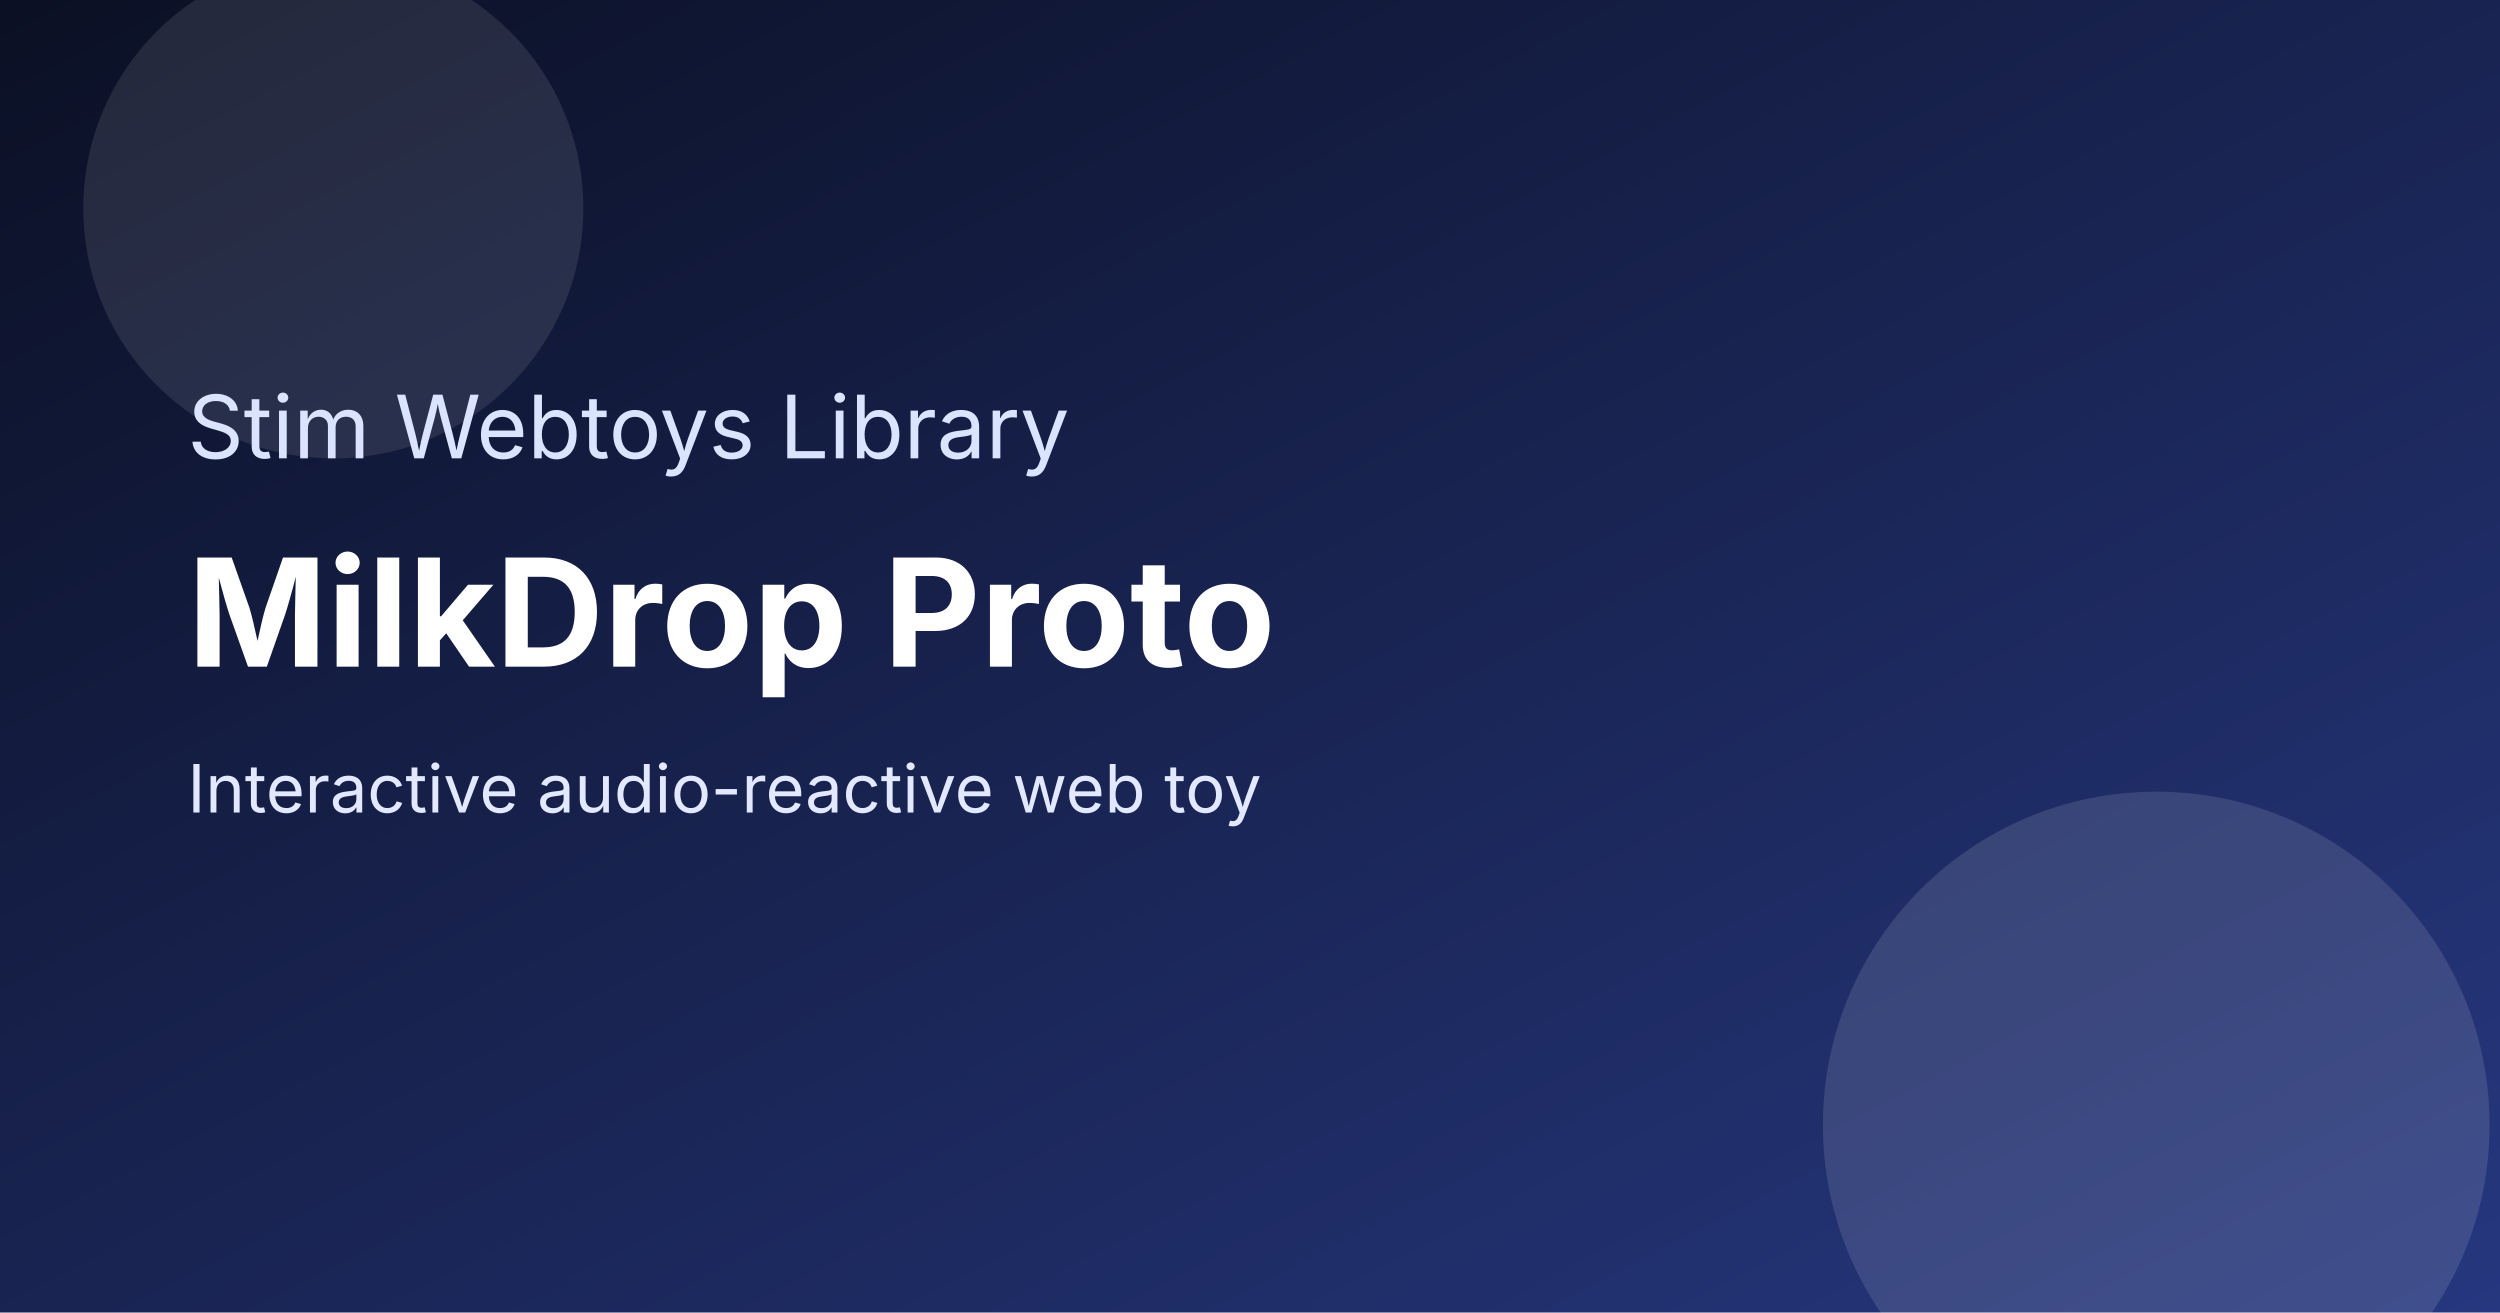
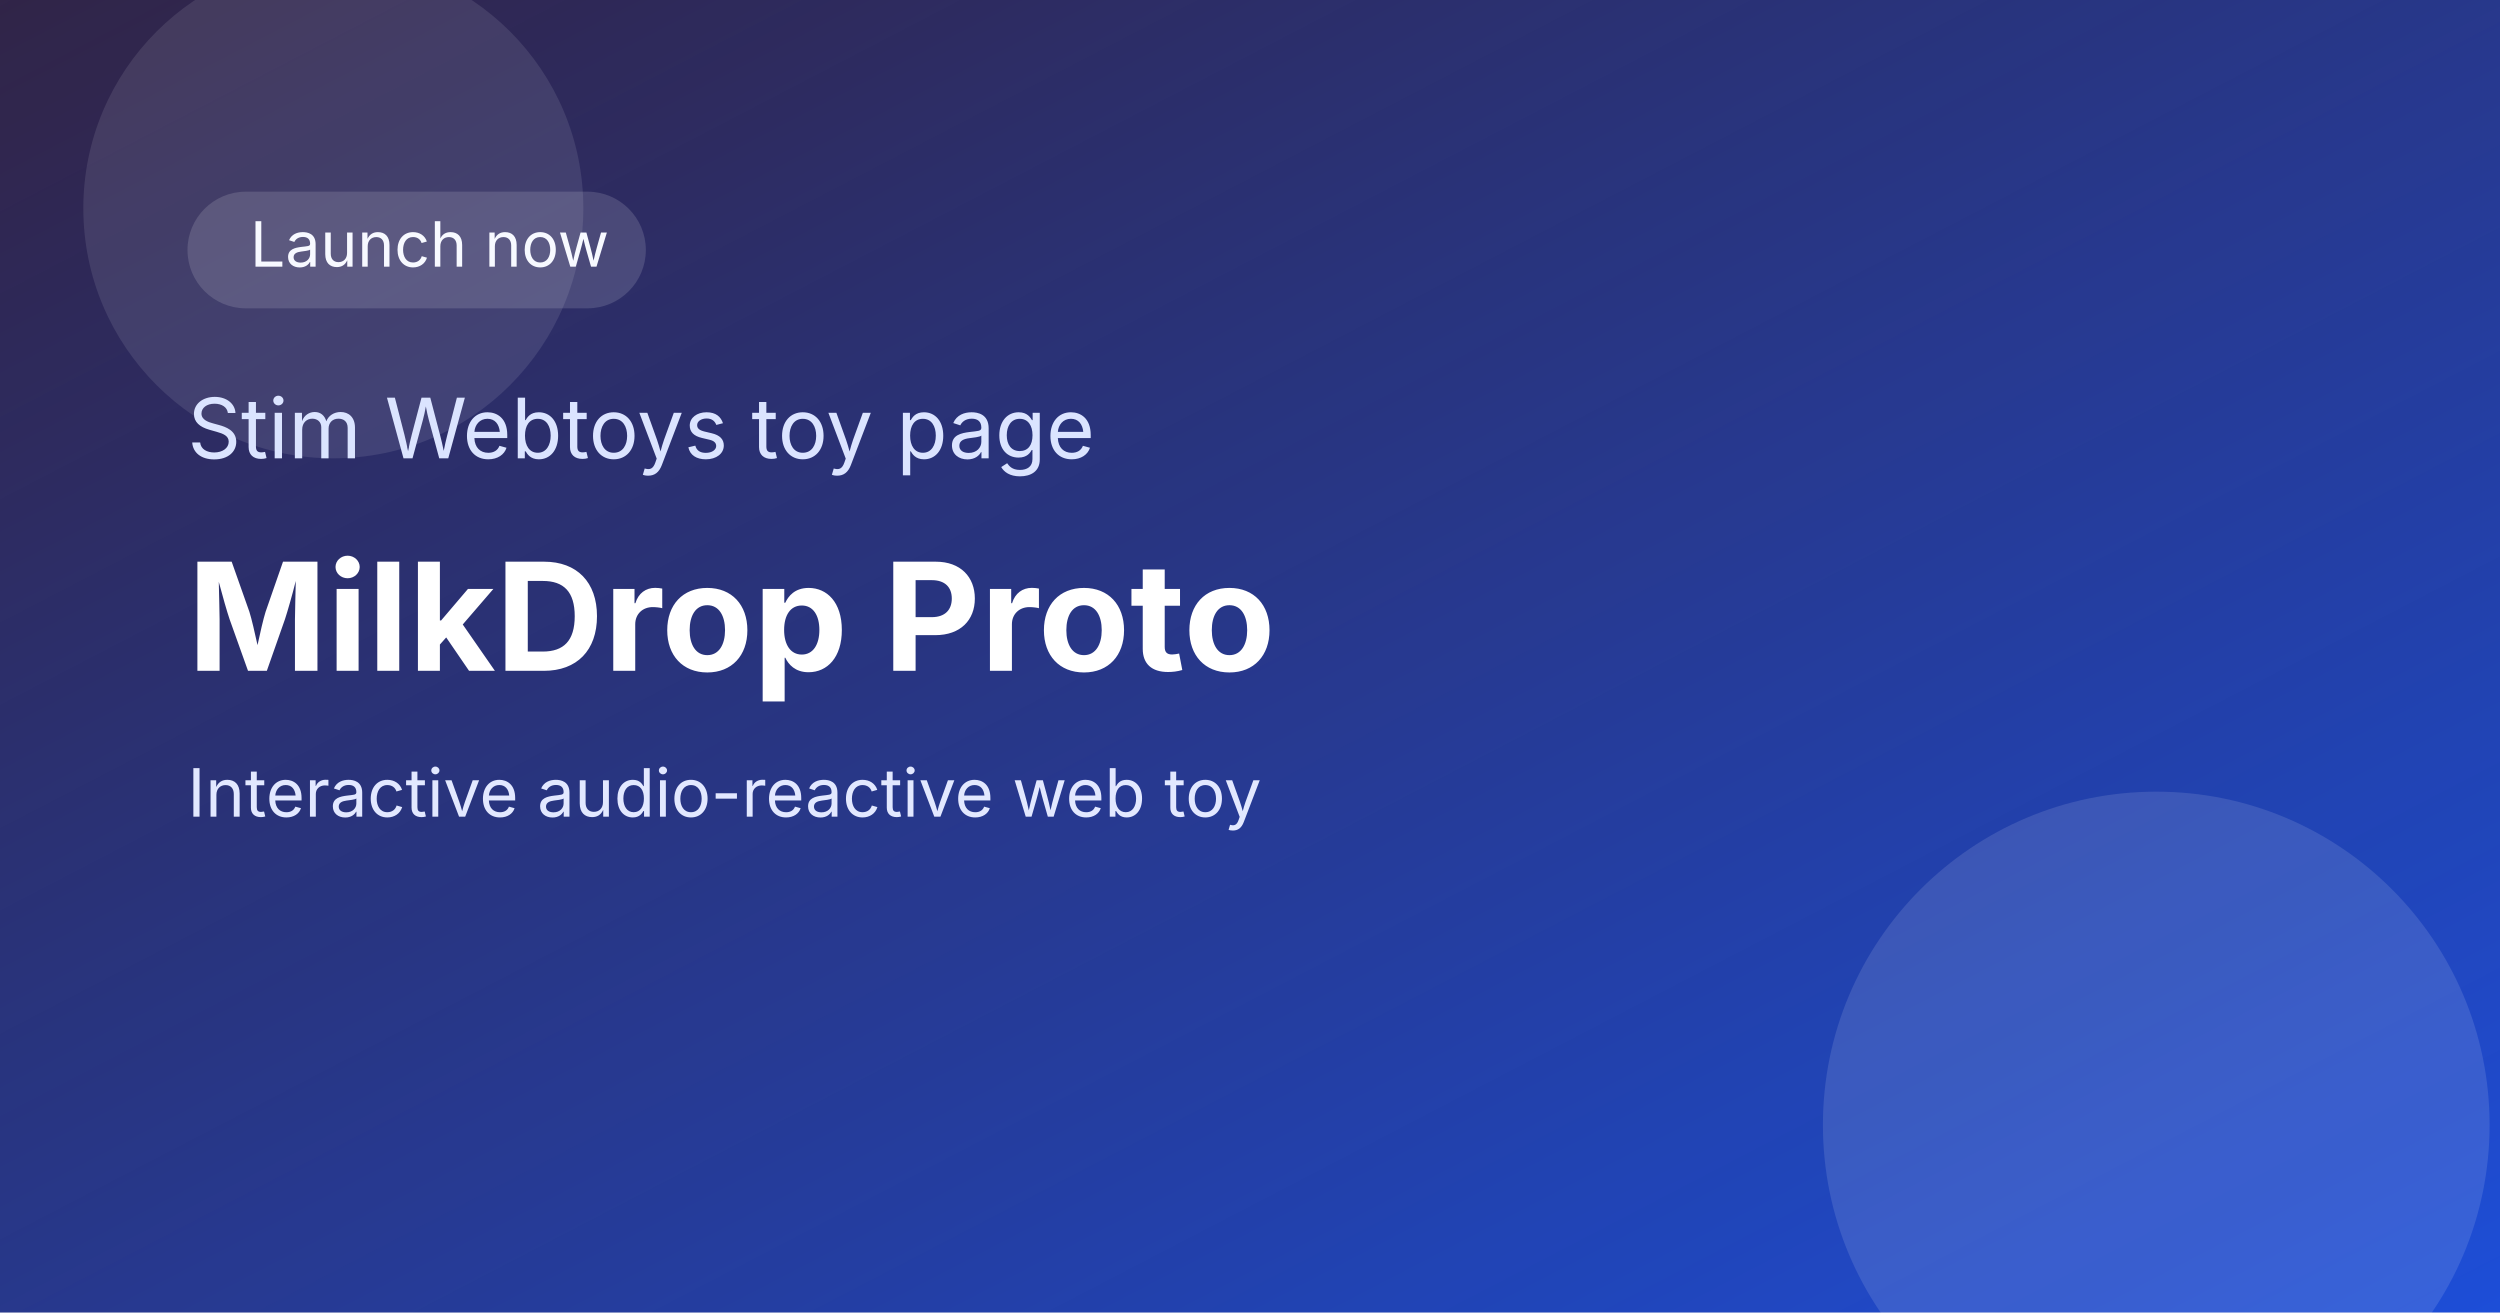
<svg xmlns="http://www.w3.org/2000/svg" width="1200" height="630" viewBox="0 0 1200 630" role="img" aria-label="MilkDrop Proto">
  <defs>
    <linearGradient id="bg" x1="0" y1="0" x2="1" y2="1">
-       <stop offset="0%" stop-color="#0b1024" />
-       <stop offset="100%" stop-color="#26377f" />
+       <stop offset="0%" stop-color="#1a0c33" />
+       <stop offset="100%" stop-color="#1d4ed8" />
+     </linearGradient>
+     <linearGradient id="shine" x1="0" y1="0" x2="1" y2="1">
+       <stop offset="0%" stop-color="rgba(255,255,255,0.25)" />
+       <stop offset="100%" stop-color="rgba(255,255,255,0)" />
    </linearGradient>
  </defs>
  <rect width="1200" height="630" fill="url(#bg)" />
+   <rect x="0" y="0" width="1200" height="630" fill="url(#shine)" opacity="0.4" />
  <circle cx="1035" cy="540" r="160" fill="rgba(255,255,255,0.12)" />
  <circle cx="160" cy="100" r="120" fill="rgba(255,255,255,0.1)" />
-   <text x="90" y="220" font-size="42" fill="#dbe4ff" font-family="Inter, Arial, sans-serif">Stim Webtoys Library</text>
-   <text x="90" y="320" font-size="72" font-weight="700" fill="#ffffff" font-family="Inter, Arial, sans-serif">MilkDrop Proto</text>
-   <text x="90" y="390" font-size="32" fill="#e2e8ff" font-family="Inter, Arial, sans-serif">Interactive audio-reactive web toy</text>
+   <rect x="90" y="92" width="220" height="56" rx="28" fill="rgba(255,255,255,0.14)" />
+   <text x="120" y="128" font-size="30" fill="#f7f9ff" font-family="Inter, Arial, sans-serif">Launch now</text>
+   <text x="90" y="220" font-size="40" fill="#dbe4ff" font-family="Inter, Arial, sans-serif">Stim Webtoys toy page</text>
+   <text x="90" y="322" font-size="72" font-weight="700" fill="#ffffff" font-family="Inter, Arial, sans-serif">MilkDrop Proto</text>
+   <text x="90" y="392" font-size="32" fill="#e2e8ff" font-family="Inter, Arial, sans-serif">Interactive audio-reactive web toy</text>
</svg>
